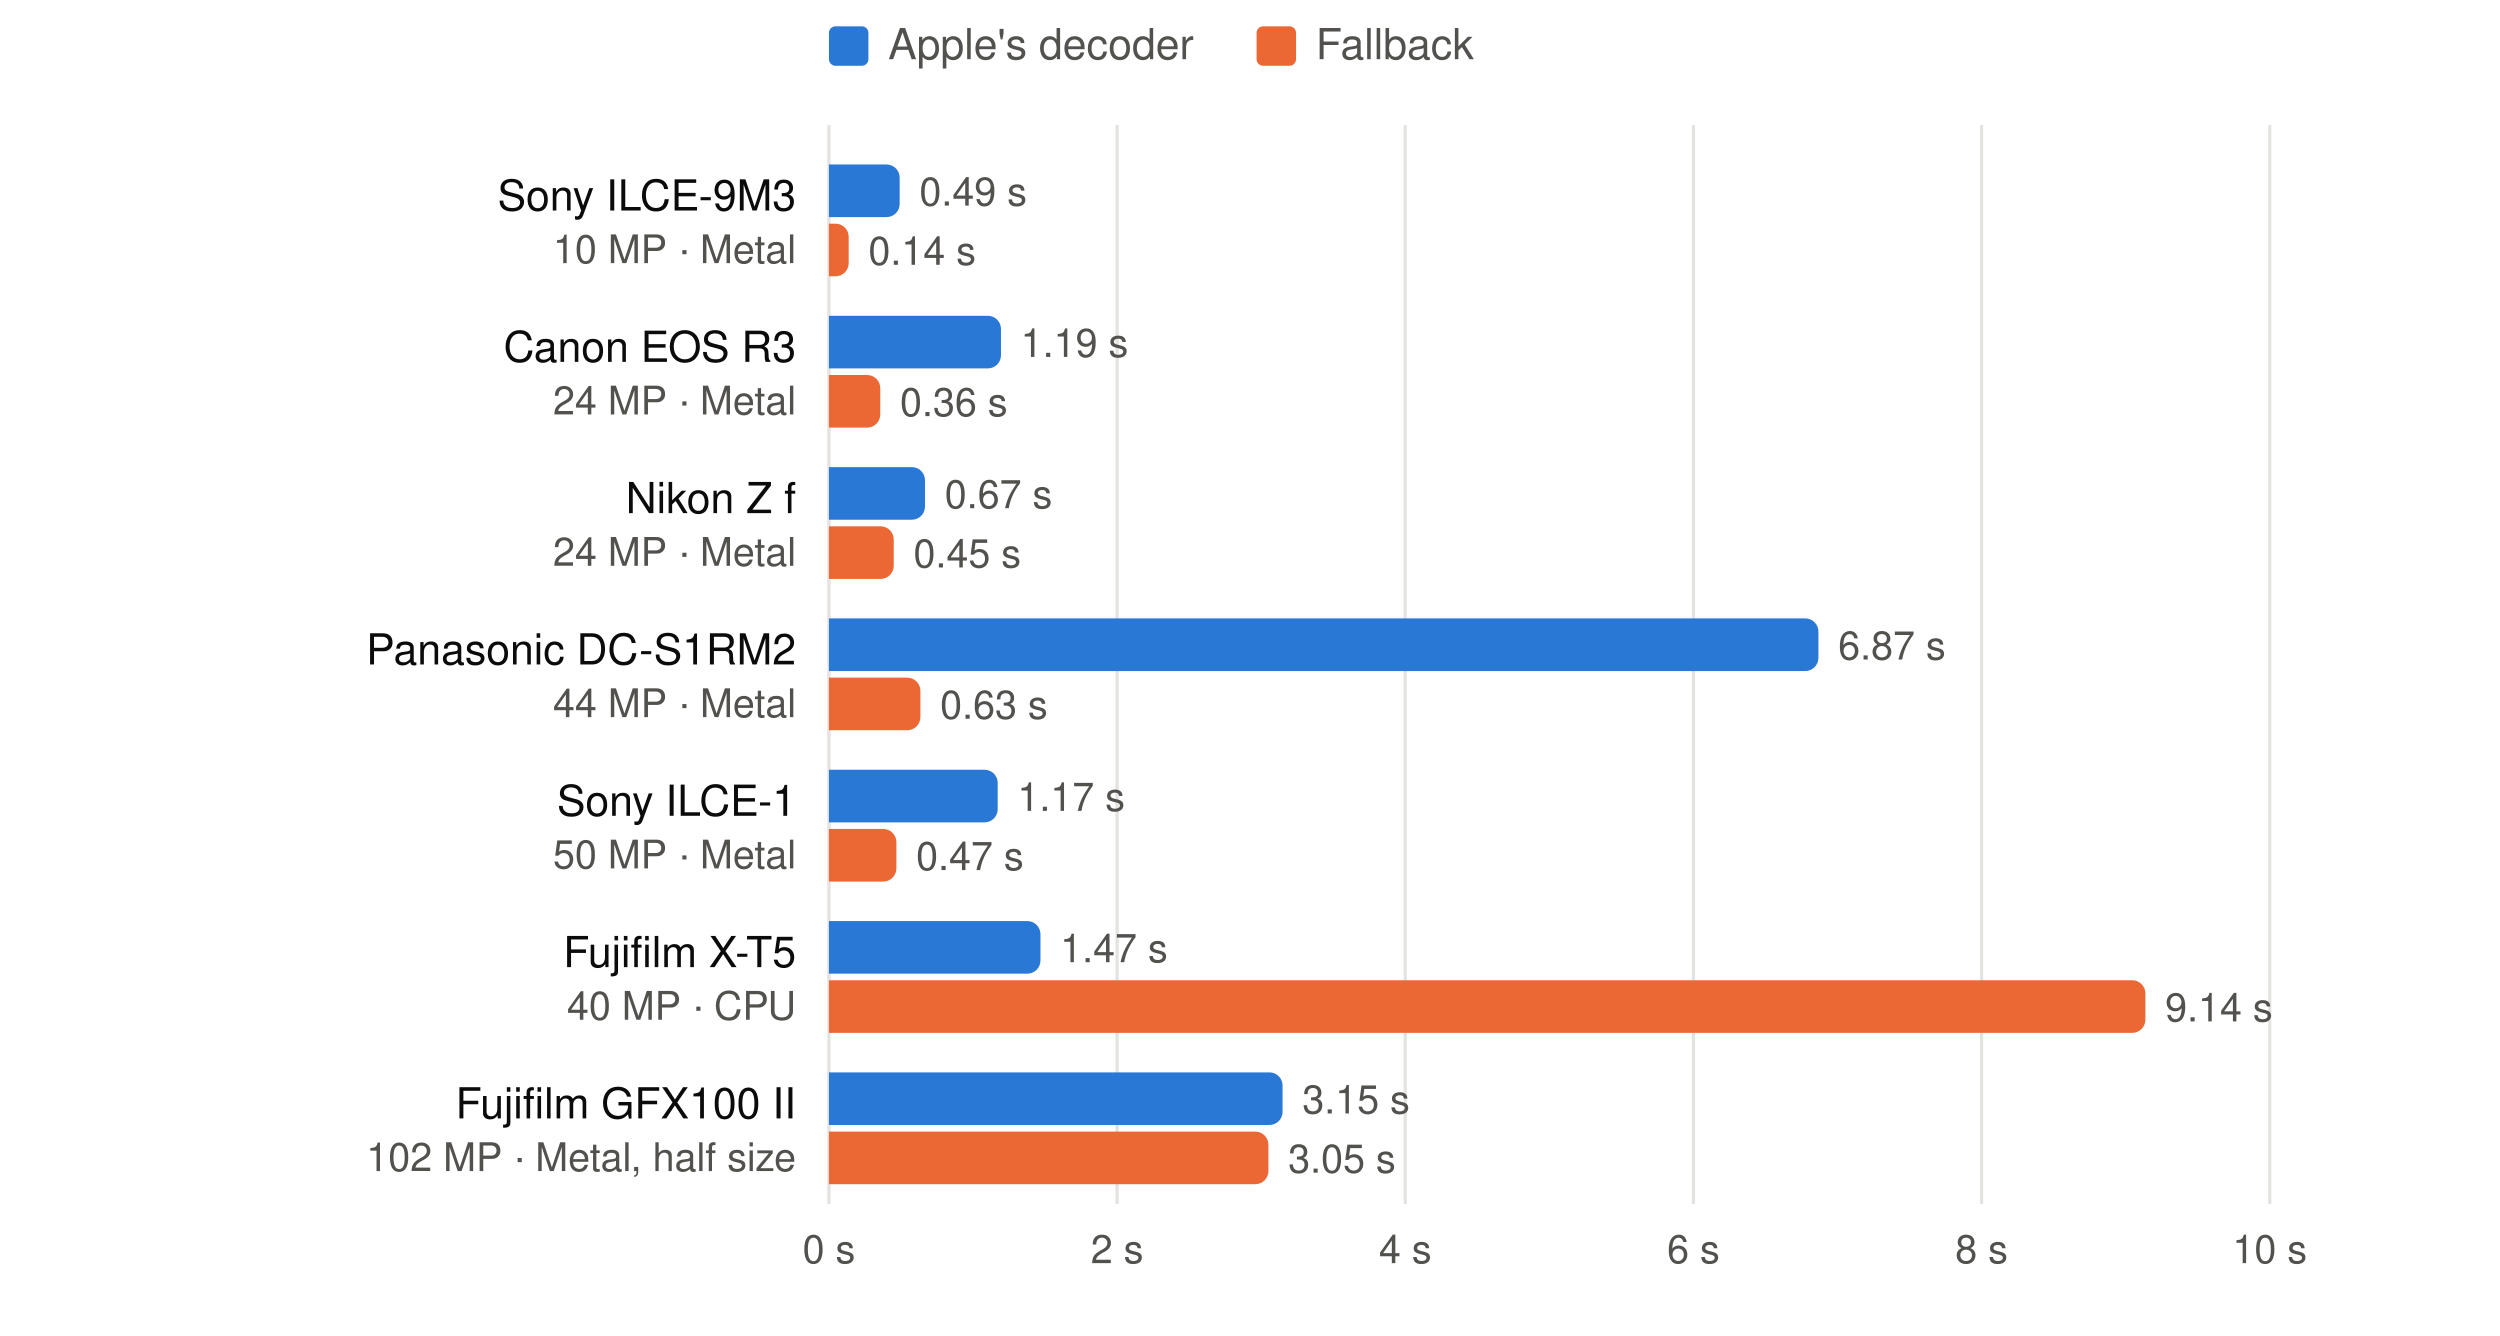
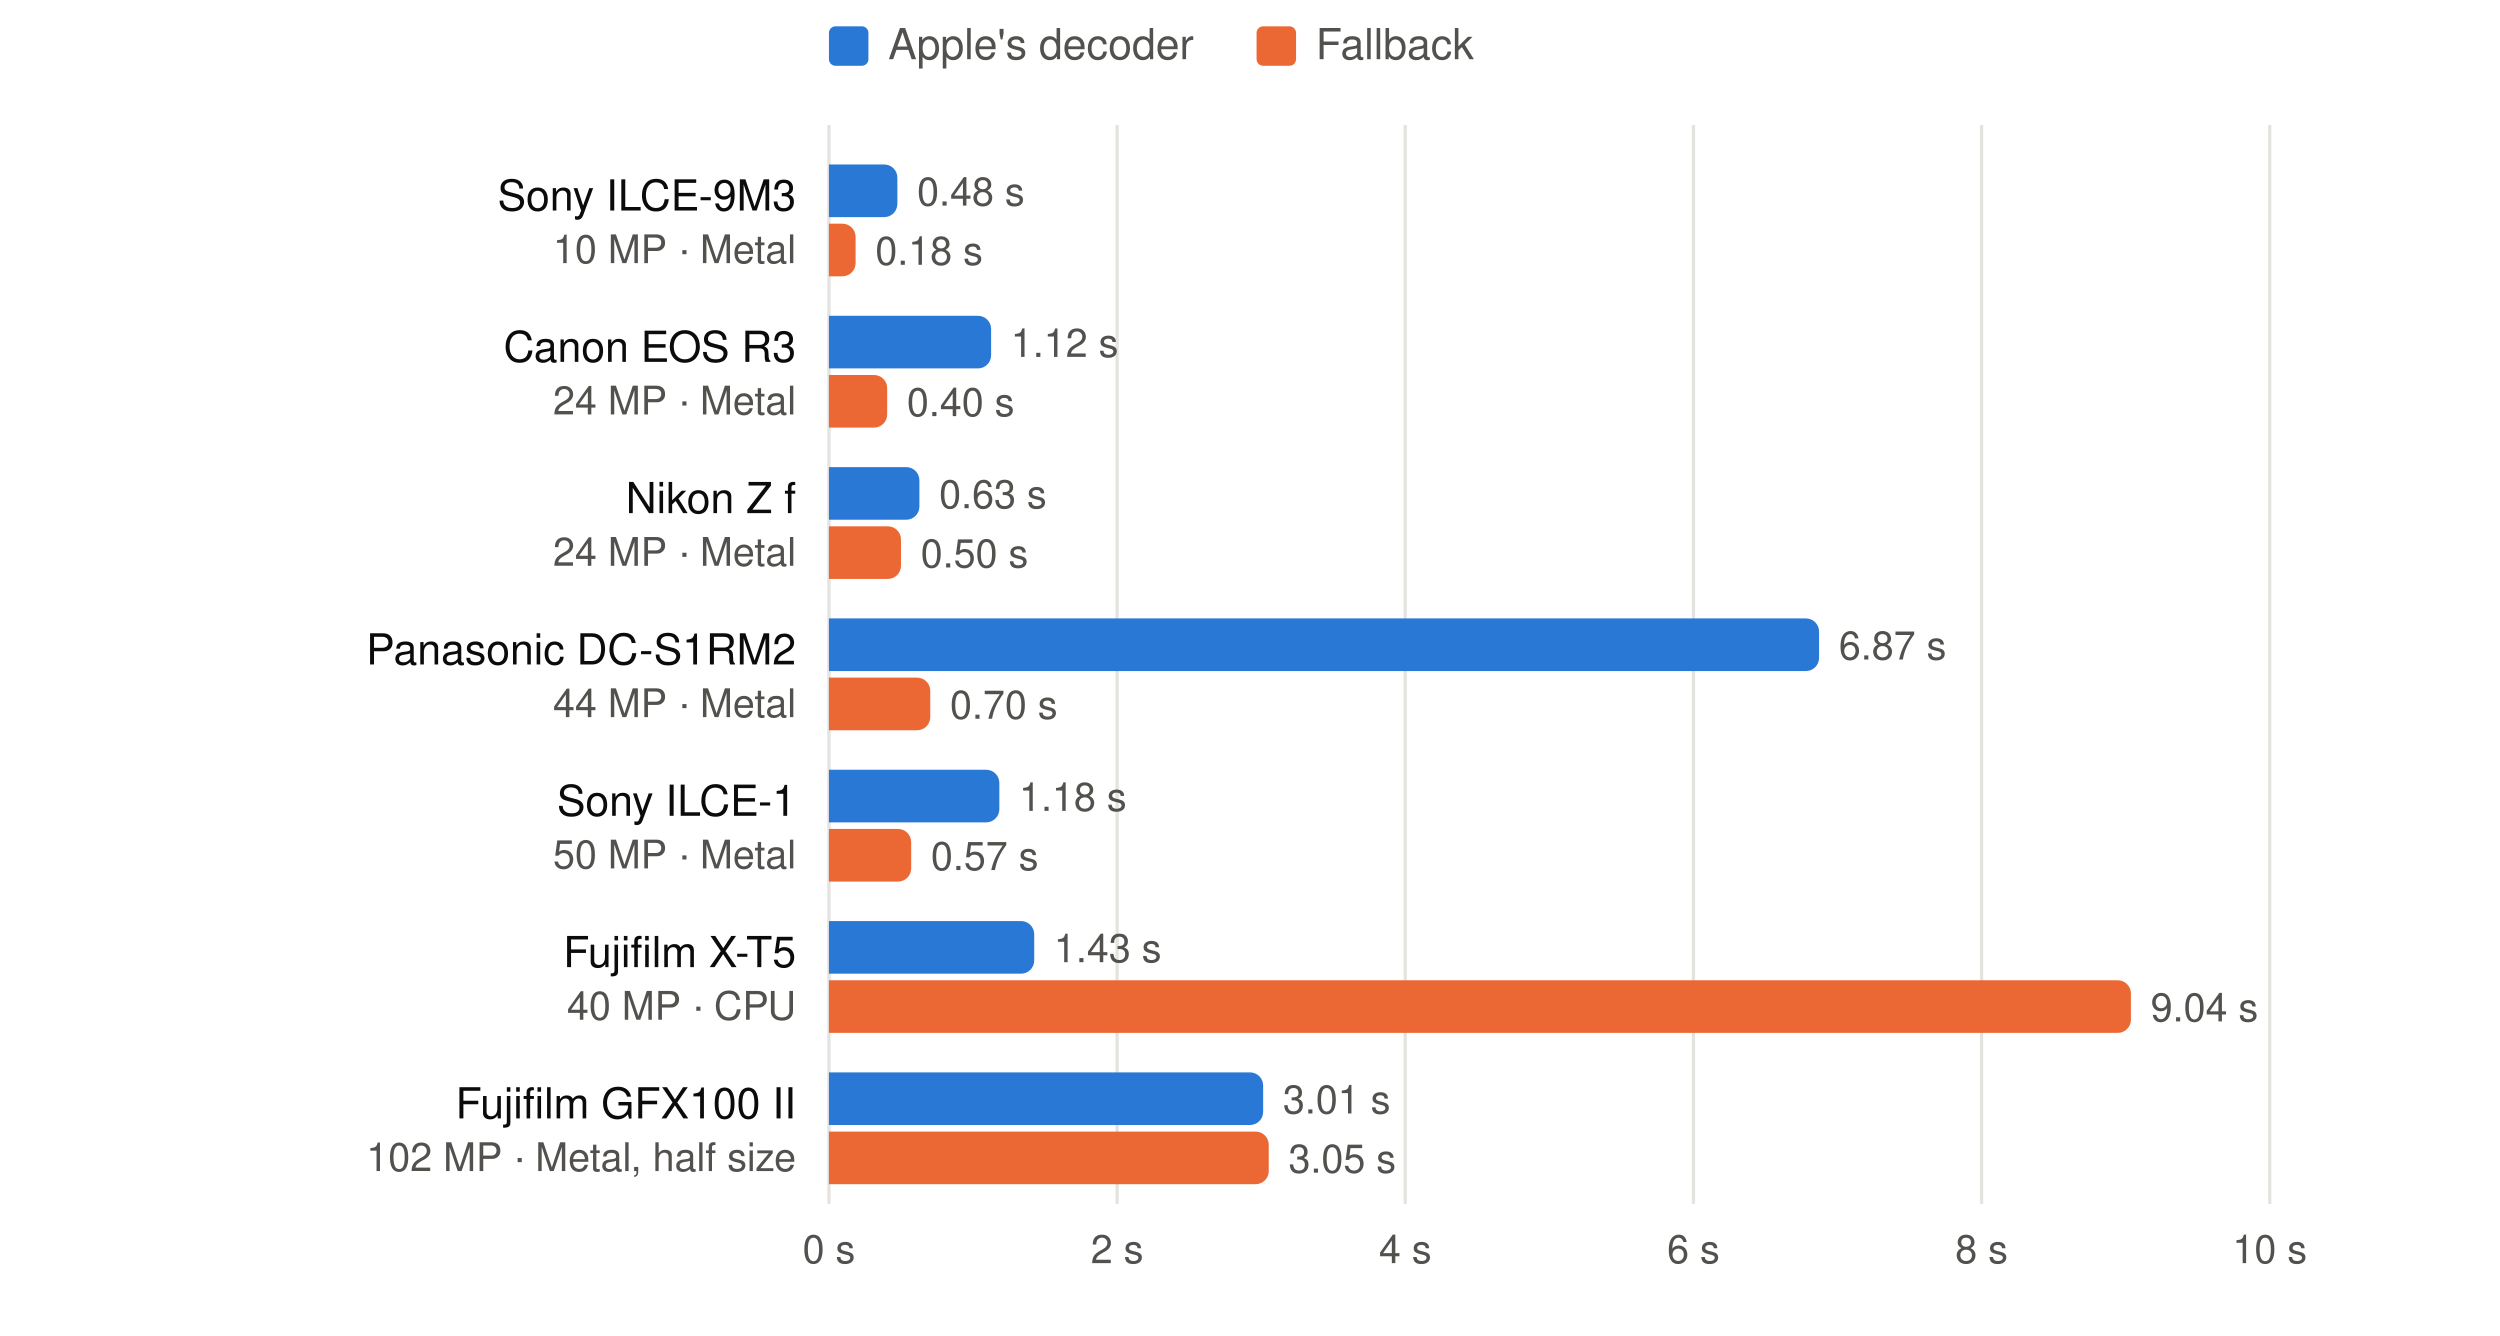
<svg xmlns="http://www.w3.org/2000/svg" viewBox="0 0 760 406" width="760" height="406" role="img" aria-label="Seconds from file to full-resolution image, per decoder" font-family="-apple-system, BlinkMacSystemFont, 'Segoe UI', Helvetica, Arial, sans-serif" font-size="13">
  <rect x="252" y="8" width="12" height="12" rx="2" fill="#2a78d6" />
  <text x="270.0" y="18.0" text-anchor="start" fill="#52514e" font-weight="400" font-size="13">Apple's decoder</text>
  <rect x="382.0" y="8" width="12" height="12" rx="2" fill="#eb6834" />
  <text x="400.0" y="18.0" text-anchor="start" fill="#52514e" font-weight="400" font-size="13">Fallback</text>
  <line x1="252.0" y1="38.0" x2="252.0" y2="366.0" stroke="#e4e3df" stroke-width="1" />
  <text x="252.0" y="384.0" text-anchor="middle" fill="#52514e" font-weight="400" font-size="12">0 s</text>
  <line x1="339.6" y1="38.0" x2="339.6" y2="366.0" stroke="#e4e3df" stroke-width="1" />
  <text x="339.6" y="384.0" text-anchor="middle" fill="#52514e" font-weight="400" font-size="12">2 s</text>
  <line x1="427.2" y1="38.0" x2="427.2" y2="366.0" stroke="#e4e3df" stroke-width="1" />
  <text x="427.2" y="384.0" text-anchor="middle" fill="#52514e" font-weight="400" font-size="12">4 s</text>
  <line x1="514.8" y1="38.0" x2="514.8" y2="366.0" stroke="#e4e3df" stroke-width="1" />
  <text x="514.8" y="384.0" text-anchor="middle" fill="#52514e" font-weight="400" font-size="12">6 s</text>
  <line x1="602.4" y1="38.0" x2="602.4" y2="366.0" stroke="#e4e3df" stroke-width="1" />
  <text x="602.4" y="384.0" text-anchor="middle" fill="#52514e" font-weight="400" font-size="12">8 s</text>
  <line x1="690.0" y1="38.0" x2="690.0" y2="366.0" stroke="#e4e3df" stroke-width="1" />
  <text x="690.0" y="384.0" text-anchor="middle" fill="#52514e" font-weight="400" font-size="12">10 s</text>
  <text x="242.0" y="64.0" text-anchor="end" fill="#0b0b0b" font-weight="400" font-size="13">Sony ILCE-9M3</text>
  <text x="242.0" y="80.0" text-anchor="end" fill="#52514e" font-weight="400" font-size="12">10 MP · Metal</text>
-   <path d="M252.0,50.0 h17.5 a4,4 0 0 1 4,4 v8.0 a4,4 0 0 1 -4,4 h-17.5 z" fill="#2a78d6" fill-opacity="1.0" />
-   <text x="279.5" y="62.5" text-anchor="start" fill="#52514e" font-weight="400" font-size="12">0.49 s</text>
-   <path d="M252.0,68.0 h2.0 a4,4 0 0 1 4,4 v8.0 a4,4 0 0 1 -4,4 h-2.0 z" fill="#eb6834" fill-opacity="1.0" />
-   <text x="264.0" y="80.5" text-anchor="start" fill="#52514e" font-weight="400" font-size="12">0.14 s</text>
+   <path d="M252.0,50.0 h16.8 a4,4 0 0 1 4,4 v8.0 a4,4 0 0 1 -4,4 h-16.8 z" fill="#2a78d6" fill-opacity="1.0" />
+   <text x="278.8" y="62.5" text-anchor="start" fill="#52514e" font-weight="400" font-size="12">0.48 s</text>
+   <path d="M252.0,68.0 h4.1 a4,4 0 0 1 4,4 v8.0 a4,4 0 0 1 -4,4 h-4.1 z" fill="#eb6834" fill-opacity="1.0" />
+   <text x="266.1" y="80.5" text-anchor="start" fill="#52514e" font-weight="400" font-size="12">0.18 s</text>
  <text x="242.0" y="110.0" text-anchor="end" fill="#0b0b0b" font-weight="400" font-size="13">Canon EOS R3</text>
  <text x="242.0" y="126.0" text-anchor="end" fill="#52514e" font-weight="400" font-size="12">24 MP · Metal</text>
-   <path d="M252.0,96.0 h48.3 a4,4 0 0 1 4,4 v8.0 a4,4 0 0 1 -4,4 h-48.3 z" fill="#2a78d6" fill-opacity="1.0" />
-   <text x="310.3" y="108.5" text-anchor="start" fill="#52514e" font-weight="400" font-size="12">1.19 s</text>
-   <path d="M252.0,114.0 h11.6 a4,4 0 0 1 4,4 v8.0 a4,4 0 0 1 -4,4 h-11.6 z" fill="#eb6834" fill-opacity="1.0" />
-   <text x="273.6" y="126.5" text-anchor="start" fill="#52514e" font-weight="400" font-size="12">0.36 s</text>
+   <path d="M252.0,96.0 h45.3 a4,4 0 0 1 4,4 v8.0 a4,4 0 0 1 -4,4 h-45.3 z" fill="#2a78d6" fill-opacity="1.0" />
+   <text x="307.3" y="108.5" text-anchor="start" fill="#52514e" font-weight="400" font-size="12">1.12 s</text>
+   <path d="M252.0,114.0 h13.7 a4,4 0 0 1 4,4 v8.0 a4,4 0 0 1 -4,4 h-13.7 z" fill="#eb6834" fill-opacity="1.0" />
+   <text x="275.7" y="126.5" text-anchor="start" fill="#52514e" font-weight="400" font-size="12">0.40 s</text>
  <text x="242.0" y="156.0" text-anchor="end" fill="#0b0b0b" font-weight="400" font-size="13">Nikon Z f</text>
  <text x="242.0" y="172.0" text-anchor="end" fill="#52514e" font-weight="400" font-size="12">24 MP · Metal</text>
-   <path d="M252.0,142.0 h25.2 a4,4 0 0 1 4,4 v8.0 a4,4 0 0 1 -4,4 h-25.2 z" fill="#2a78d6" fill-opacity="1.0" />
-   <text x="287.2" y="154.5" text-anchor="start" fill="#52514e" font-weight="400" font-size="12">0.67 s</text>
-   <path d="M252.0,160.0 h15.7 a4,4 0 0 1 4,4 v8.0 a4,4 0 0 1 -4,4 h-15.7 z" fill="#eb6834" fill-opacity="1.0" />
-   <text x="277.7" y="172.5" text-anchor="start" fill="#52514e" font-weight="400" font-size="12">0.45 s</text>
+   <path d="M252.0,142.0 h23.5 a4,4 0 0 1 4,4 v8.0 a4,4 0 0 1 -4,4 h-23.5 z" fill="#2a78d6" fill-opacity="1.0" />
+   <text x="285.5" y="154.5" text-anchor="start" fill="#52514e" font-weight="400" font-size="12">0.63 s</text>
+   <path d="M252.0,160.0 h17.9 a4,4 0 0 1 4,4 v8.0 a4,4 0 0 1 -4,4 h-17.9 z" fill="#eb6834" fill-opacity="1.0" />
+   <text x="279.9" y="172.5" text-anchor="start" fill="#52514e" font-weight="400" font-size="12">0.50 s</text>
  <text x="242.0" y="202.0" text-anchor="end" fill="#0b0b0b" font-weight="400" font-size="13">Panasonic DC-S1RM2</text>
  <text x="242.0" y="218.0" text-anchor="end" fill="#52514e" font-weight="400" font-size="12">44 MP · Metal</text>
-   <path d="M252.0,188.0 h296.8 a4,4 0 0 1 4,4 v8.0 a4,4 0 0 1 -4,4 h-296.8 z" fill="#2a78d6" fill-opacity="1.0" />
-   <text x="558.8" y="200.5" text-anchor="start" fill="#52514e" font-weight="400" font-size="12">6.87 s</text>
-   <path d="M252.0,206.0 h23.8 a4,4 0 0 1 4,4 v8.0 a4,4 0 0 1 -4,4 h-23.8 z" fill="#eb6834" fill-opacity="1.0" />
-   <text x="285.8" y="218.5" text-anchor="start" fill="#52514e" font-weight="400" font-size="12">0.63 s</text>
+   <path d="M252.0,188.0 h297.0 a4,4 0 0 1 4,4 v8.0 a4,4 0 0 1 -4,4 h-297.0 z" fill="#2a78d6" fill-opacity="1.0" />
+   <text x="559.0" y="200.5" text-anchor="start" fill="#52514e" font-weight="400" font-size="12">6.87 s</text>
+   <path d="M252.0,206.0 h26.8 a4,4 0 0 1 4,4 v8.0 a4,4 0 0 1 -4,4 h-26.8 z" fill="#eb6834" fill-opacity="1.0" />
+   <text x="288.8" y="218.5" text-anchor="start" fill="#52514e" font-weight="400" font-size="12">0.70 s</text>
  <text x="242.0" y="248.0" text-anchor="end" fill="#0b0b0b" font-weight="400" font-size="13">Sony ILCE-1</text>
  <text x="242.0" y="264.0" text-anchor="end" fill="#52514e" font-weight="400" font-size="12">50 MP · Metal</text>
-   <path d="M252.0,234.0 h47.3 a4,4 0 0 1 4,4 v8.0 a4,4 0 0 1 -4,4 h-47.3 z" fill="#2a78d6" fill-opacity="1.0" />
-   <text x="309.3" y="246.5" text-anchor="start" fill="#52514e" font-weight="400" font-size="12">1.17 s</text>
-   <path d="M252.0,252.0 h16.5 a4,4 0 0 1 4,4 v8.0 a4,4 0 0 1 -4,4 h-16.5 z" fill="#eb6834" fill-opacity="1.0" />
-   <text x="278.5" y="264.5" text-anchor="start" fill="#52514e" font-weight="400" font-size="12">0.47 s</text>
+   <path d="M252.0,234.0 h47.8 a4,4 0 0 1 4,4 v8.0 a4,4 0 0 1 -4,4 h-47.8 z" fill="#2a78d6" fill-opacity="1.0" />
+   <text x="309.8" y="246.5" text-anchor="start" fill="#52514e" font-weight="400" font-size="12">1.18 s</text>
+   <path d="M252.0,252.0 h21.0 a4,4 0 0 1 4,4 v8.0 a4,4 0 0 1 -4,4 h-21.0 z" fill="#eb6834" fill-opacity="1.0" />
+   <text x="283.0" y="264.5" text-anchor="start" fill="#52514e" font-weight="400" font-size="12">0.57 s</text>
  <text x="242.0" y="294.0" text-anchor="end" fill="#0b0b0b" font-weight="400" font-size="13">Fujifilm X-T5</text>
  <text x="242.0" y="310.0" text-anchor="end" fill="#52514e" font-weight="400" font-size="12">40 MP · CPU</text>
-   <path d="M252.0,280.0 h60.3 a4,4 0 0 1 4,4 v8.0 a4,4 0 0 1 -4,4 h-60.3 z" fill="#2a78d6" fill-opacity="1.0" />
-   <text x="322.3" y="292.5" text-anchor="start" fill="#52514e" font-weight="400" font-size="12">1.47 s</text>
-   <path d="M252.0,298.0 h396.2 a4,4 0 0 1 4,4 v8.0 a4,4 0 0 1 -4,4 h-396.2 z" fill="#eb6834" fill-opacity="1.0" />
-   <text x="658.2" y="310.5" text-anchor="start" fill="#52514e" font-weight="400" font-size="12">9.14 s</text>
+   <path d="M252.0,280.0 h58.4 a4,4 0 0 1 4,4 v8.0 a4,4 0 0 1 -4,4 h-58.4 z" fill="#2a78d6" fill-opacity="1.0" />
+   <text x="320.4" y="292.5" text-anchor="start" fill="#52514e" font-weight="400" font-size="12">1.43 s</text>
+   <path d="M252.0,298.0 h391.8 a4,4 0 0 1 4,4 v8.0 a4,4 0 0 1 -4,4 h-391.8 z" fill="#eb6834" fill-opacity="1.0" />
+   <text x="653.8" y="310.5" text-anchor="start" fill="#52514e" font-weight="400" font-size="12">9.04 s</text>
  <text x="242.0" y="340.0" text-anchor="end" fill="#0b0b0b" font-weight="400" font-size="13">Fujifilm GFX100 II</text>
  <text x="242.0" y="356.0" text-anchor="end" fill="#52514e" font-weight="400" font-size="12">102 MP · Metal, half size</text>
-   <path d="M252.0,326.0 h133.9 a4,4 0 0 1 4,4 v8.0 a4,4 0 0 1 -4,4 h-133.9 z" fill="#2a78d6" fill-opacity="1.0" />
-   <text x="395.9" y="338.5" text-anchor="start" fill="#52514e" font-weight="400" font-size="12">3.15 s</text>
-   <path d="M252.0,344.0 h129.6 a4,4 0 0 1 4,4 v8.0 a4,4 0 0 1 -4,4 h-129.6 z" fill="#eb6834" fill-opacity="1.0" />
-   <text x="391.6" y="356.5" text-anchor="start" fill="#52514e" font-weight="400" font-size="12">3.05 s</text>
+   <path d="M252.0,326.0 h128.0 a4,4 0 0 1 4,4 v8.0 a4,4 0 0 1 -4,4 h-128.0 z" fill="#2a78d6" fill-opacity="1.0" />
+   <text x="390.0" y="338.5" text-anchor="start" fill="#52514e" font-weight="400" font-size="12">3.01 s</text>
+   <path d="M252.0,344.0 h129.7 a4,4 0 0 1 4,4 v8.0 a4,4 0 0 1 -4,4 h-129.7 z" fill="#eb6834" fill-opacity="1.0" />
+   <text x="391.7" y="356.5" text-anchor="start" fill="#52514e" font-weight="400" font-size="12">3.05 s</text>
</svg>
